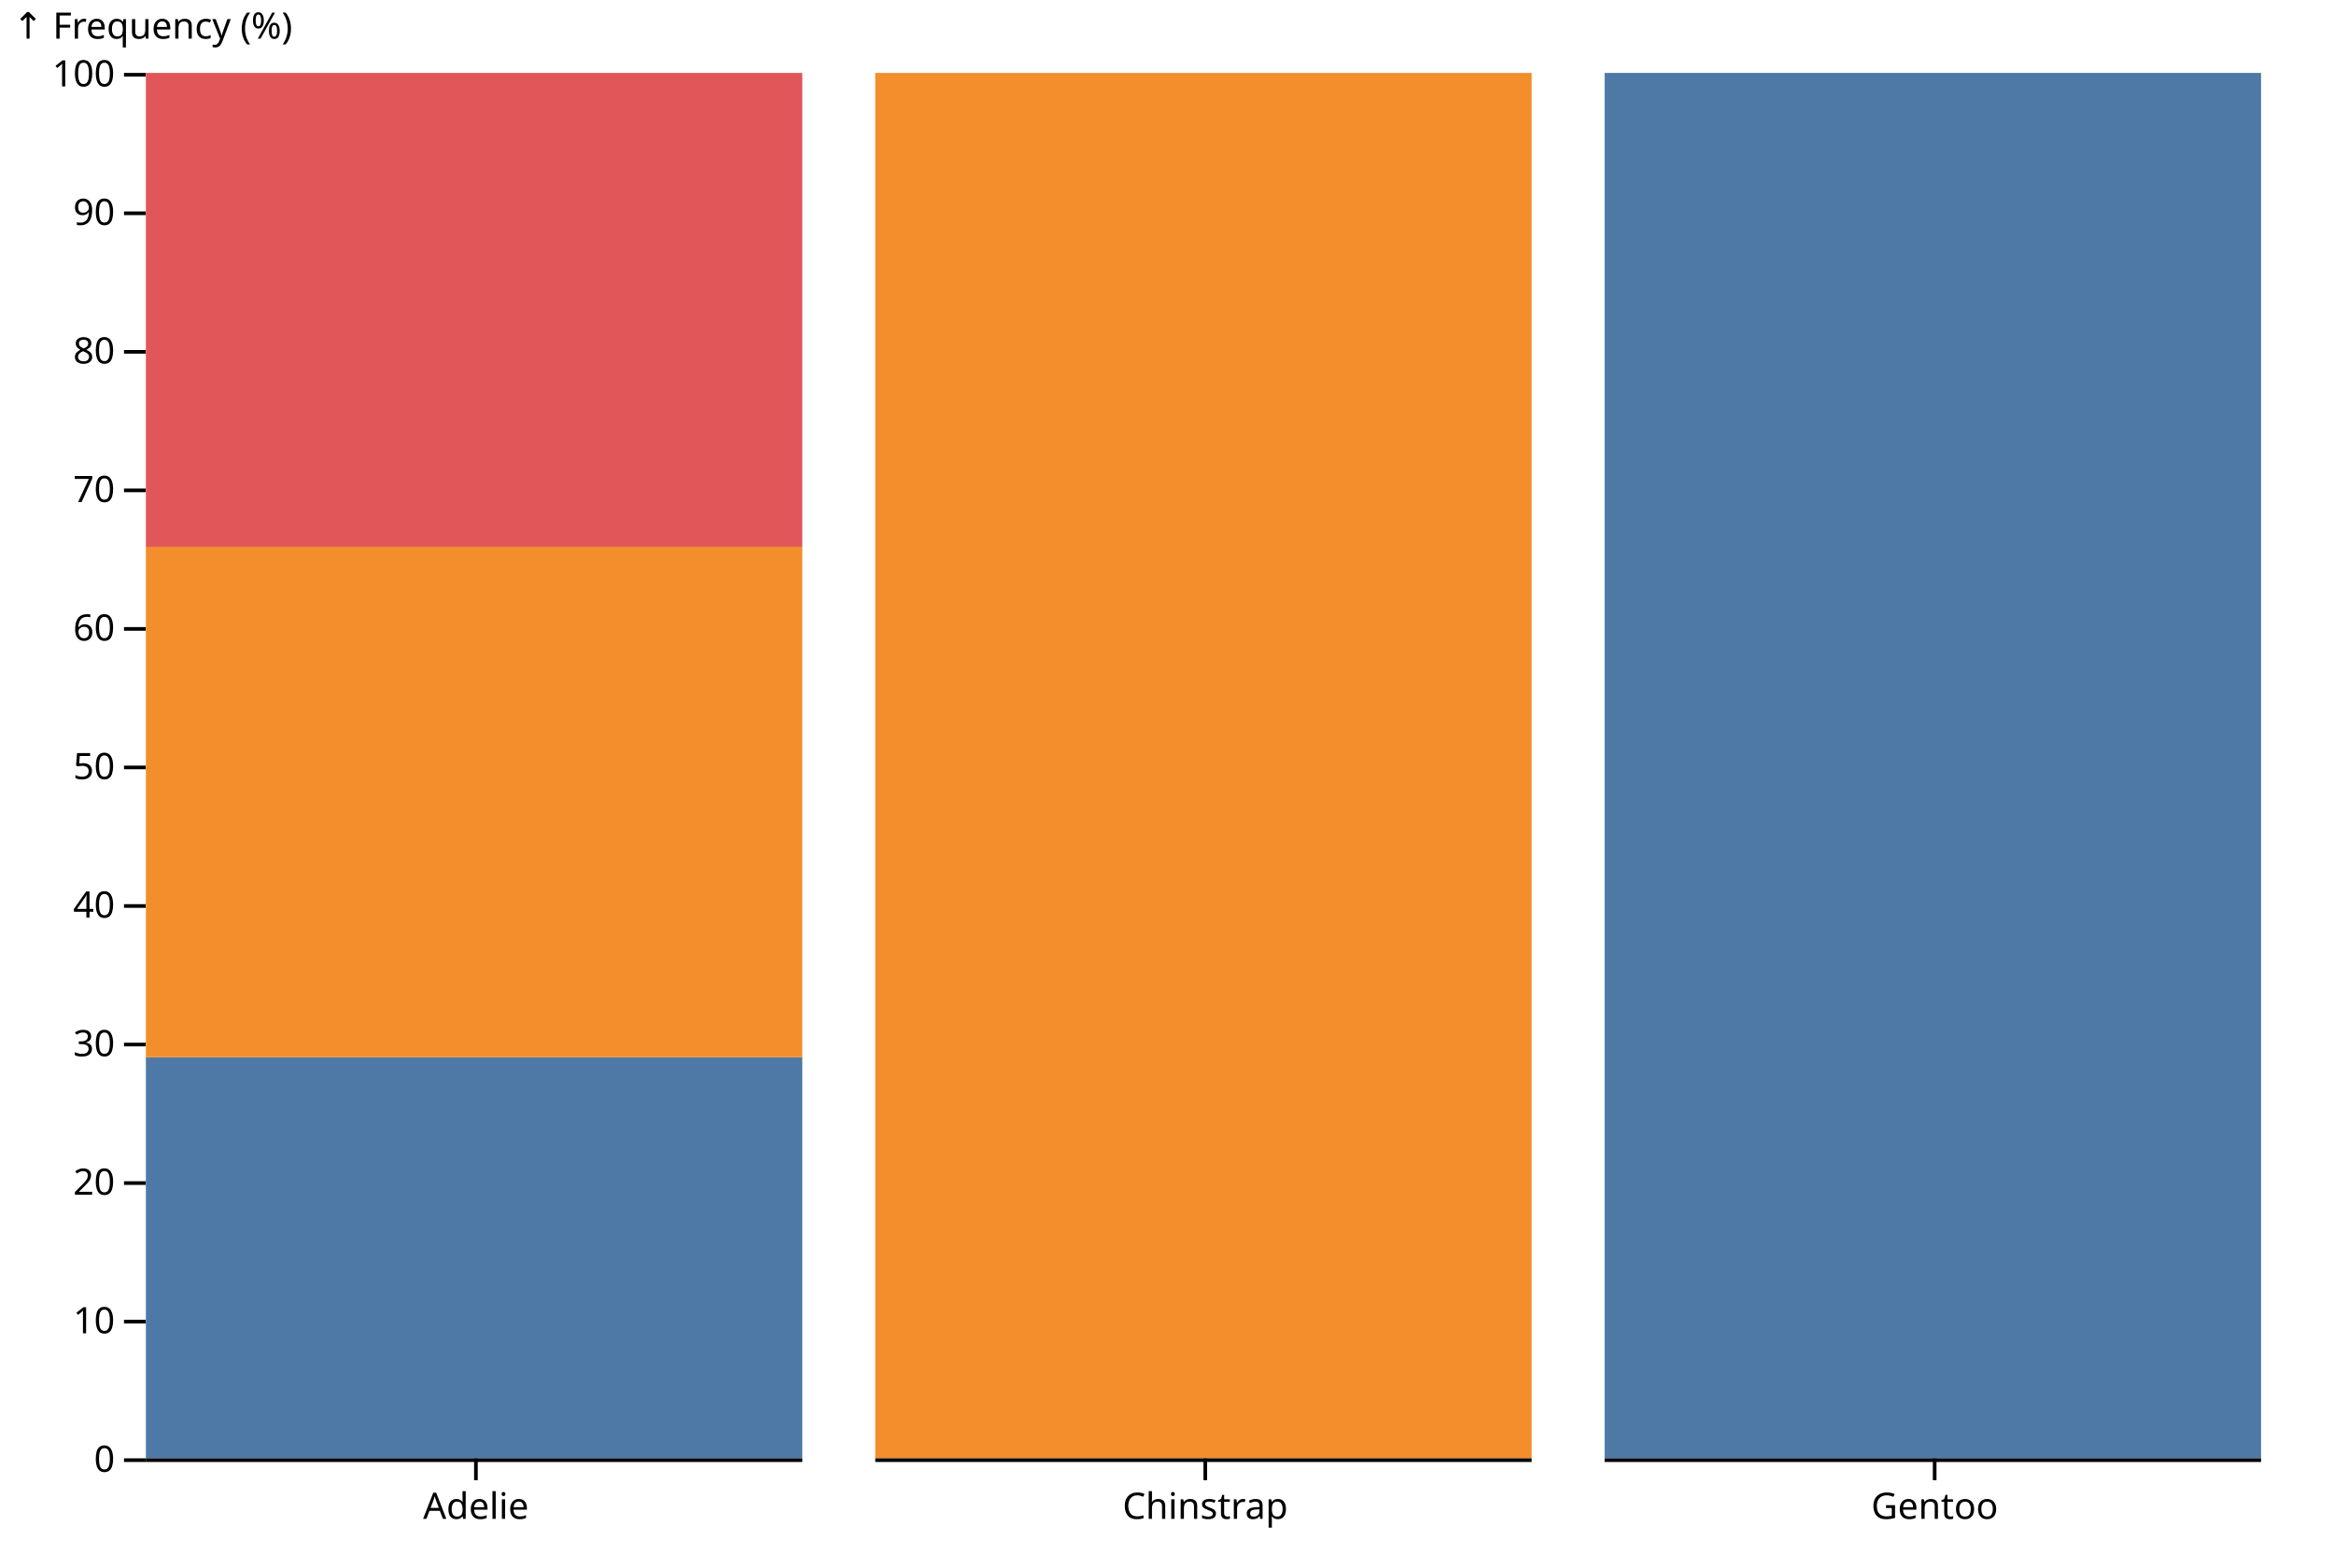
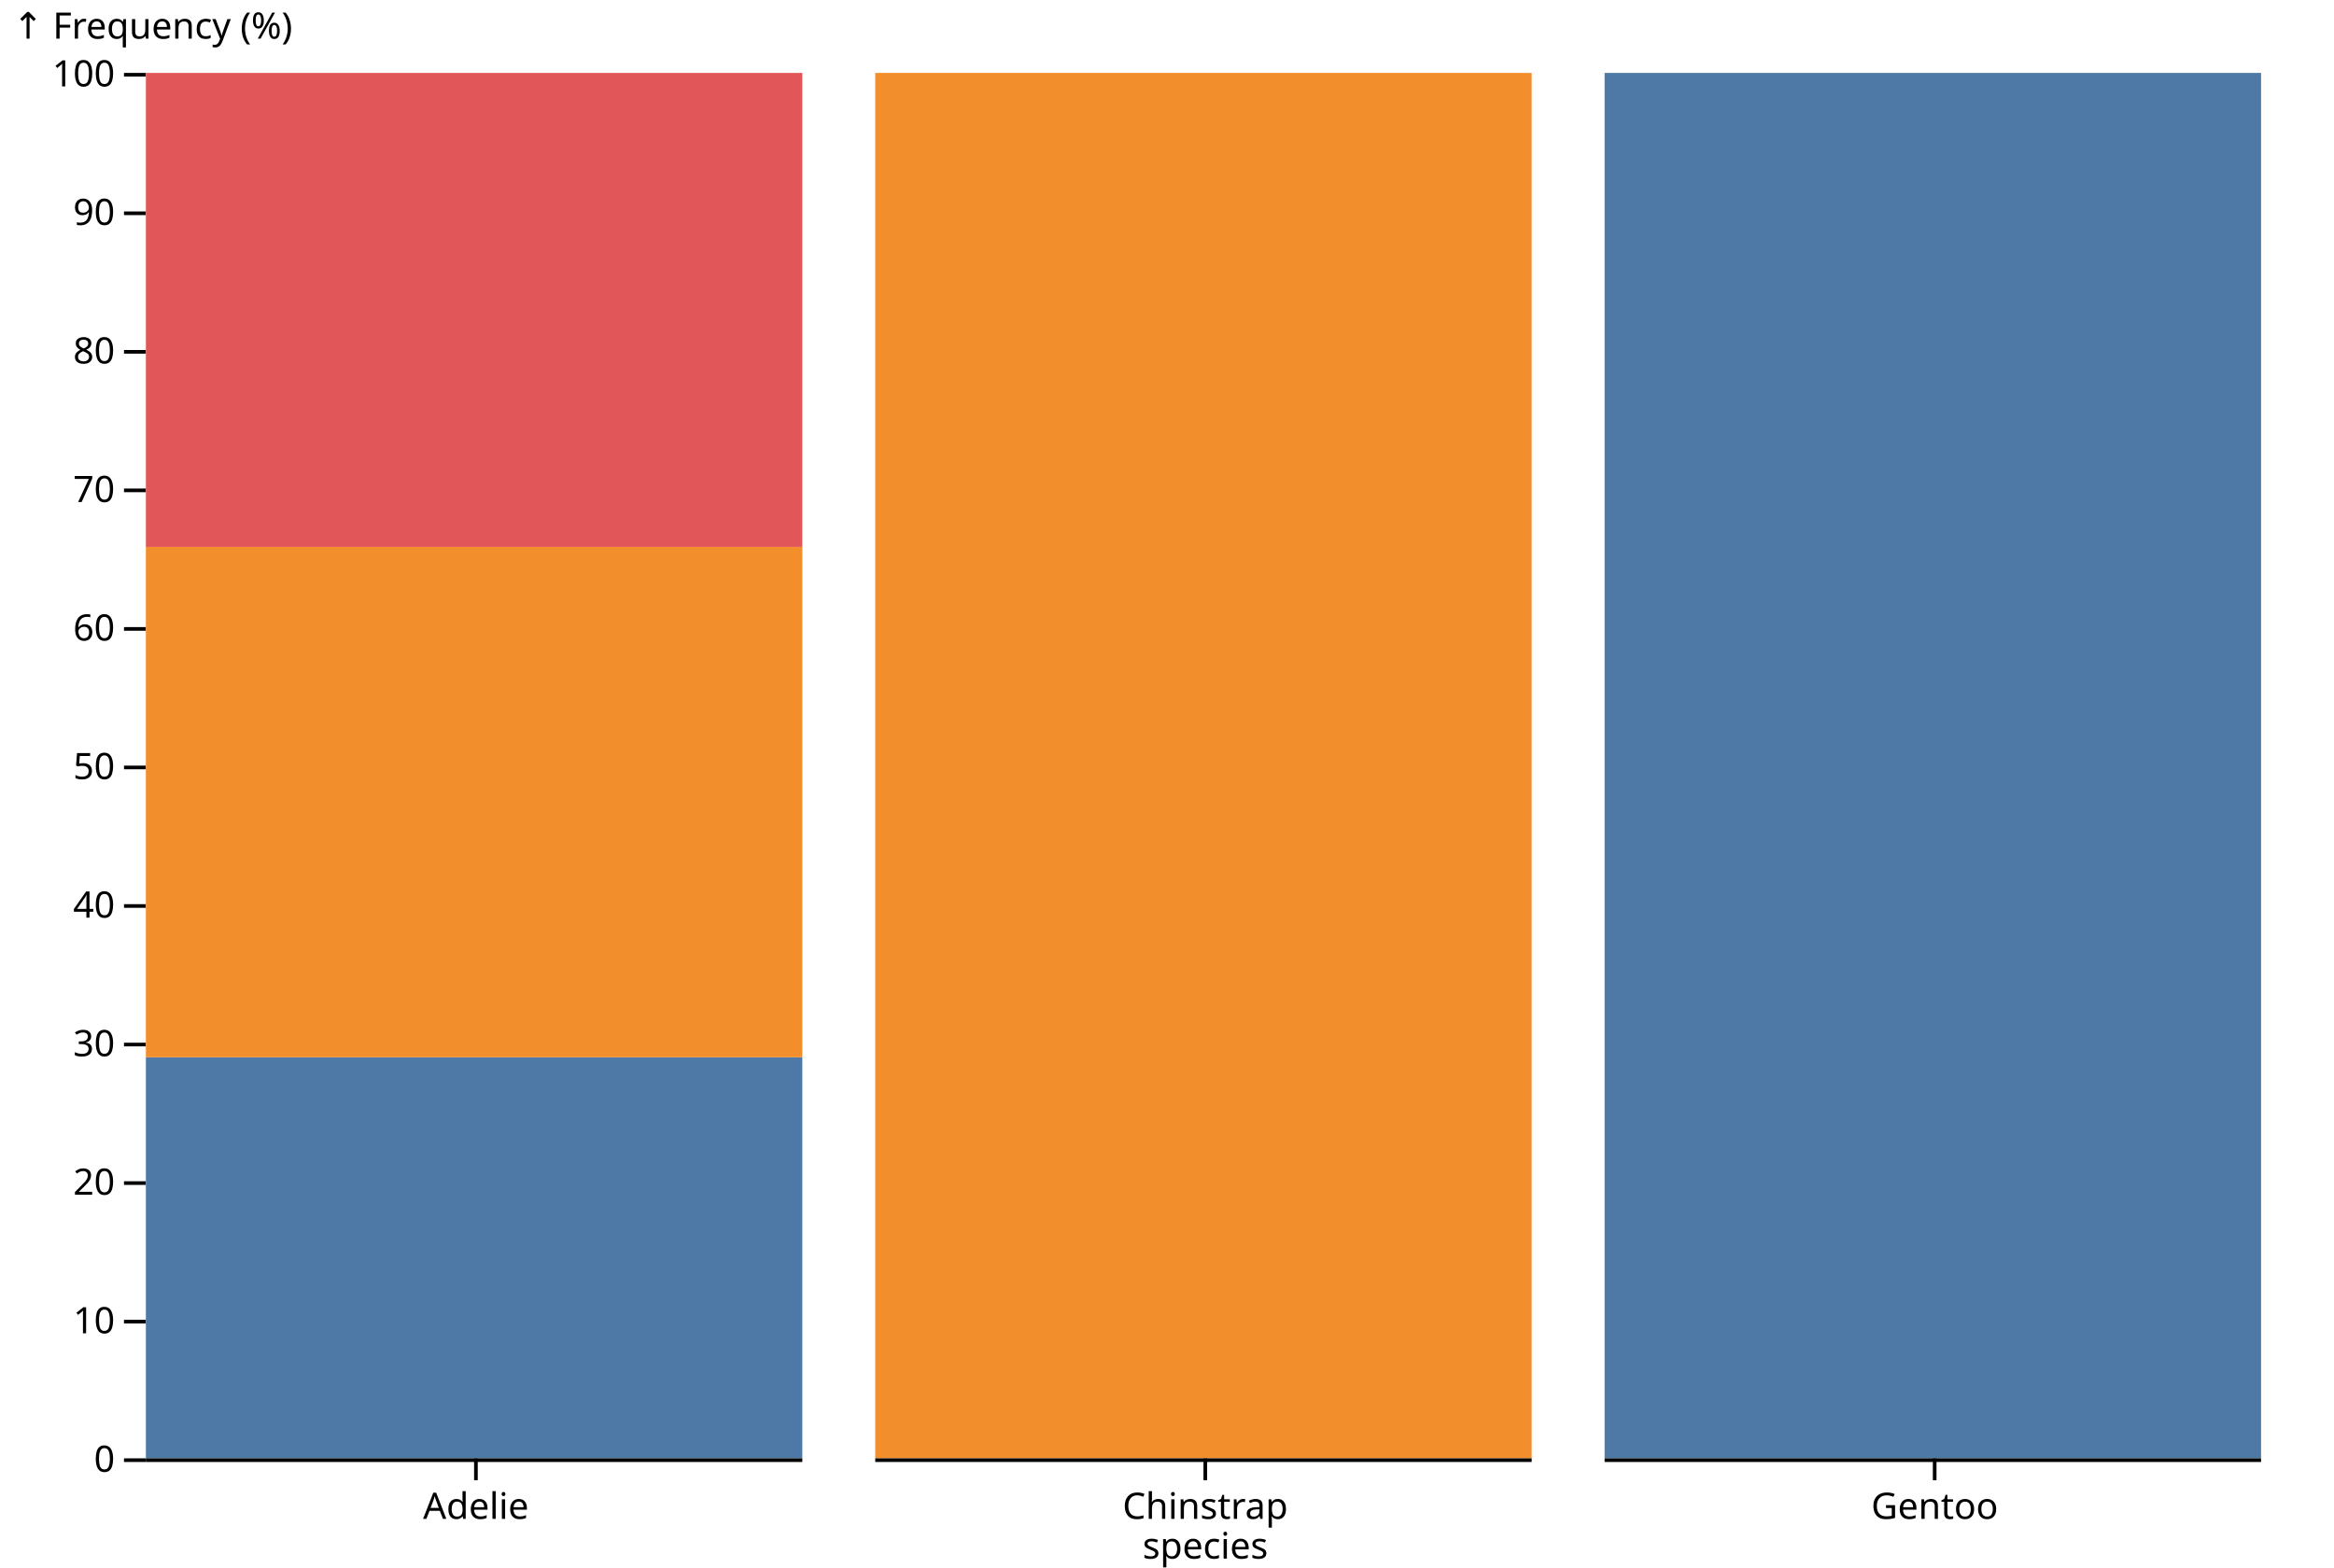
<svg xmlns="http://www.w3.org/2000/svg" class="plot" fill="currentColor" font-family="system-ui, sans-serif" font-size="10" text-anchor="middle" width="640" height="430" viewBox="0 0 640 430">
  <style>
    .plot {
      display: block;
      background: white;
      height: auto;
      height: intrinsic;
      max-width: 100%;
    }

    .plot text,
    .plot tspan {
      white-space: pre;
    }
  </style>
  <g aria-label="facet" transform="translate(0,0)">
    <g aria-label="fx-axis tick" fill="none" stroke="currentColor" transform="translate(0.5,0)">
      <path transform="translate(130,400)" d="M0,0L0,6" />
    </g>
    <g aria-label="fx-axis tick label" transform="translate(0.5,9.5)">
      <text y="0.71em" transform="translate(130,400)">Adelie</text>
    </g>
    <g aria-label="y-axis tick" fill="none" stroke="currentColor" transform="translate(0,0.5)">
      <path transform="translate(40,400)" d="M0,0L-6,0" />
      <path transform="translate(40,362)" d="M0,0L-6,0" />
      <path transform="translate(40,324)" d="M0,0L-6,0" />
      <path transform="translate(40,286)" d="M0,0L-6,0" />
      <path transform="translate(40,248)" d="M0,0L-6,0" />
      <path transform="translate(40,210)" d="M0,0L-6,0" />
      <path transform="translate(40,172)" d="M0,0L-6,0" />
      <path transform="translate(40,134)" d="M0,0L-6,0" />
      <path transform="translate(40,96)" d="M0,0L-6,0" />
      <path transform="translate(40,58)" d="M0,0L-6,0" />
      <path transform="translate(40,20)" d="M0,0L-6,0" />
    </g>
    <g aria-label="y-axis tick label" text-anchor="end" font-variant="tabular-nums" transform="translate(-8.5,0.5)">
      <text y="0.32em" transform="translate(40,400)">0</text>
      <text y="0.32em" transform="translate(40,362)">10</text>
      <text y="0.32em" transform="translate(40,324)">20</text>
      <text y="0.32em" transform="translate(40,286)">30</text>
      <text y="0.32em" transform="translate(40,248)">40</text>
      <text y="0.32em" transform="translate(40,210)">50</text>
      <text y="0.32em" transform="translate(40,172)">60</text>
      <text y="0.32em" transform="translate(40,134)">70</text>
      <text y="0.32em" transform="translate(40,96)">80</text>
      <text y="0.32em" transform="translate(40,58)">90</text>
      <text y="0.32em" transform="translate(40,20)">100</text>
    </g>
    <g aria-label="y-axis label" text-anchor="start" transform="translate(-36.5,-16.5)">
      <text y="0.71em" transform="translate(40,20)">↑ Frequency (%)</text>
    </g>
    <g aria-label="bar">
      <rect x="40" width="180" y="290" height="110" fill="#4e79a7" />
      <rect x="40" width="180" y="150" height="140" fill="#f28e2c" />
      <rect x="40" width="180" y="20" height="130" fill="#e15759" />
    </g>
    <g aria-label="rule" stroke="currentColor" transform="translate(0,0.5)">
      <line x1="40" x2="220" y1="400" y2="400" />
    </g>
  </g>
  <g aria-label="facet" transform="translate(200,0)">
    <g aria-label="fx-axis tick" fill="none" stroke="currentColor" transform="translate(0.5,0)">
      <path transform="translate(130,400)" d="M0,0L0,6" />
    </g>
    <g aria-label="fx-axis tick label" transform="translate(0.5,9.5)">
      <text y="0.71em" transform="translate(130,400)">Chinstrap</text>
    </g>
+     <g aria-label="fx-axis label" transform="translate(0.5,27.5)">
+       <text transform="translate(130,400)">species</text>
+     </g>
    <g aria-label="bar">
      <rect x="40" width="180" y="20" height="380" fill="#f28e2c" />
    </g>
    <g aria-label="rule" stroke="currentColor" transform="translate(0,0.5)">
      <line x1="40" x2="220" y1="400" y2="400" />
    </g>
  </g>
  <g aria-label="facet" transform="translate(400,0)">
    <g aria-label="fx-axis tick" fill="none" stroke="currentColor" transform="translate(0.5,0)">
      <path transform="translate(130,400)" d="M0,0L0,6" />
    </g>
    <g aria-label="fx-axis tick label" transform="translate(0.5,9.5)">
      <text y="0.71em" transform="translate(130,400)">Gentoo</text>
    </g>
    <g aria-label="bar">
      <rect x="40" width="180" y="20" height="380" fill="#4e79a7" />
    </g>
    <g aria-label="rule" stroke="currentColor" transform="translate(0,0.5)">
      <line x1="40" x2="220" y1="400" y2="400" />
    </g>
  </g>
</svg>
